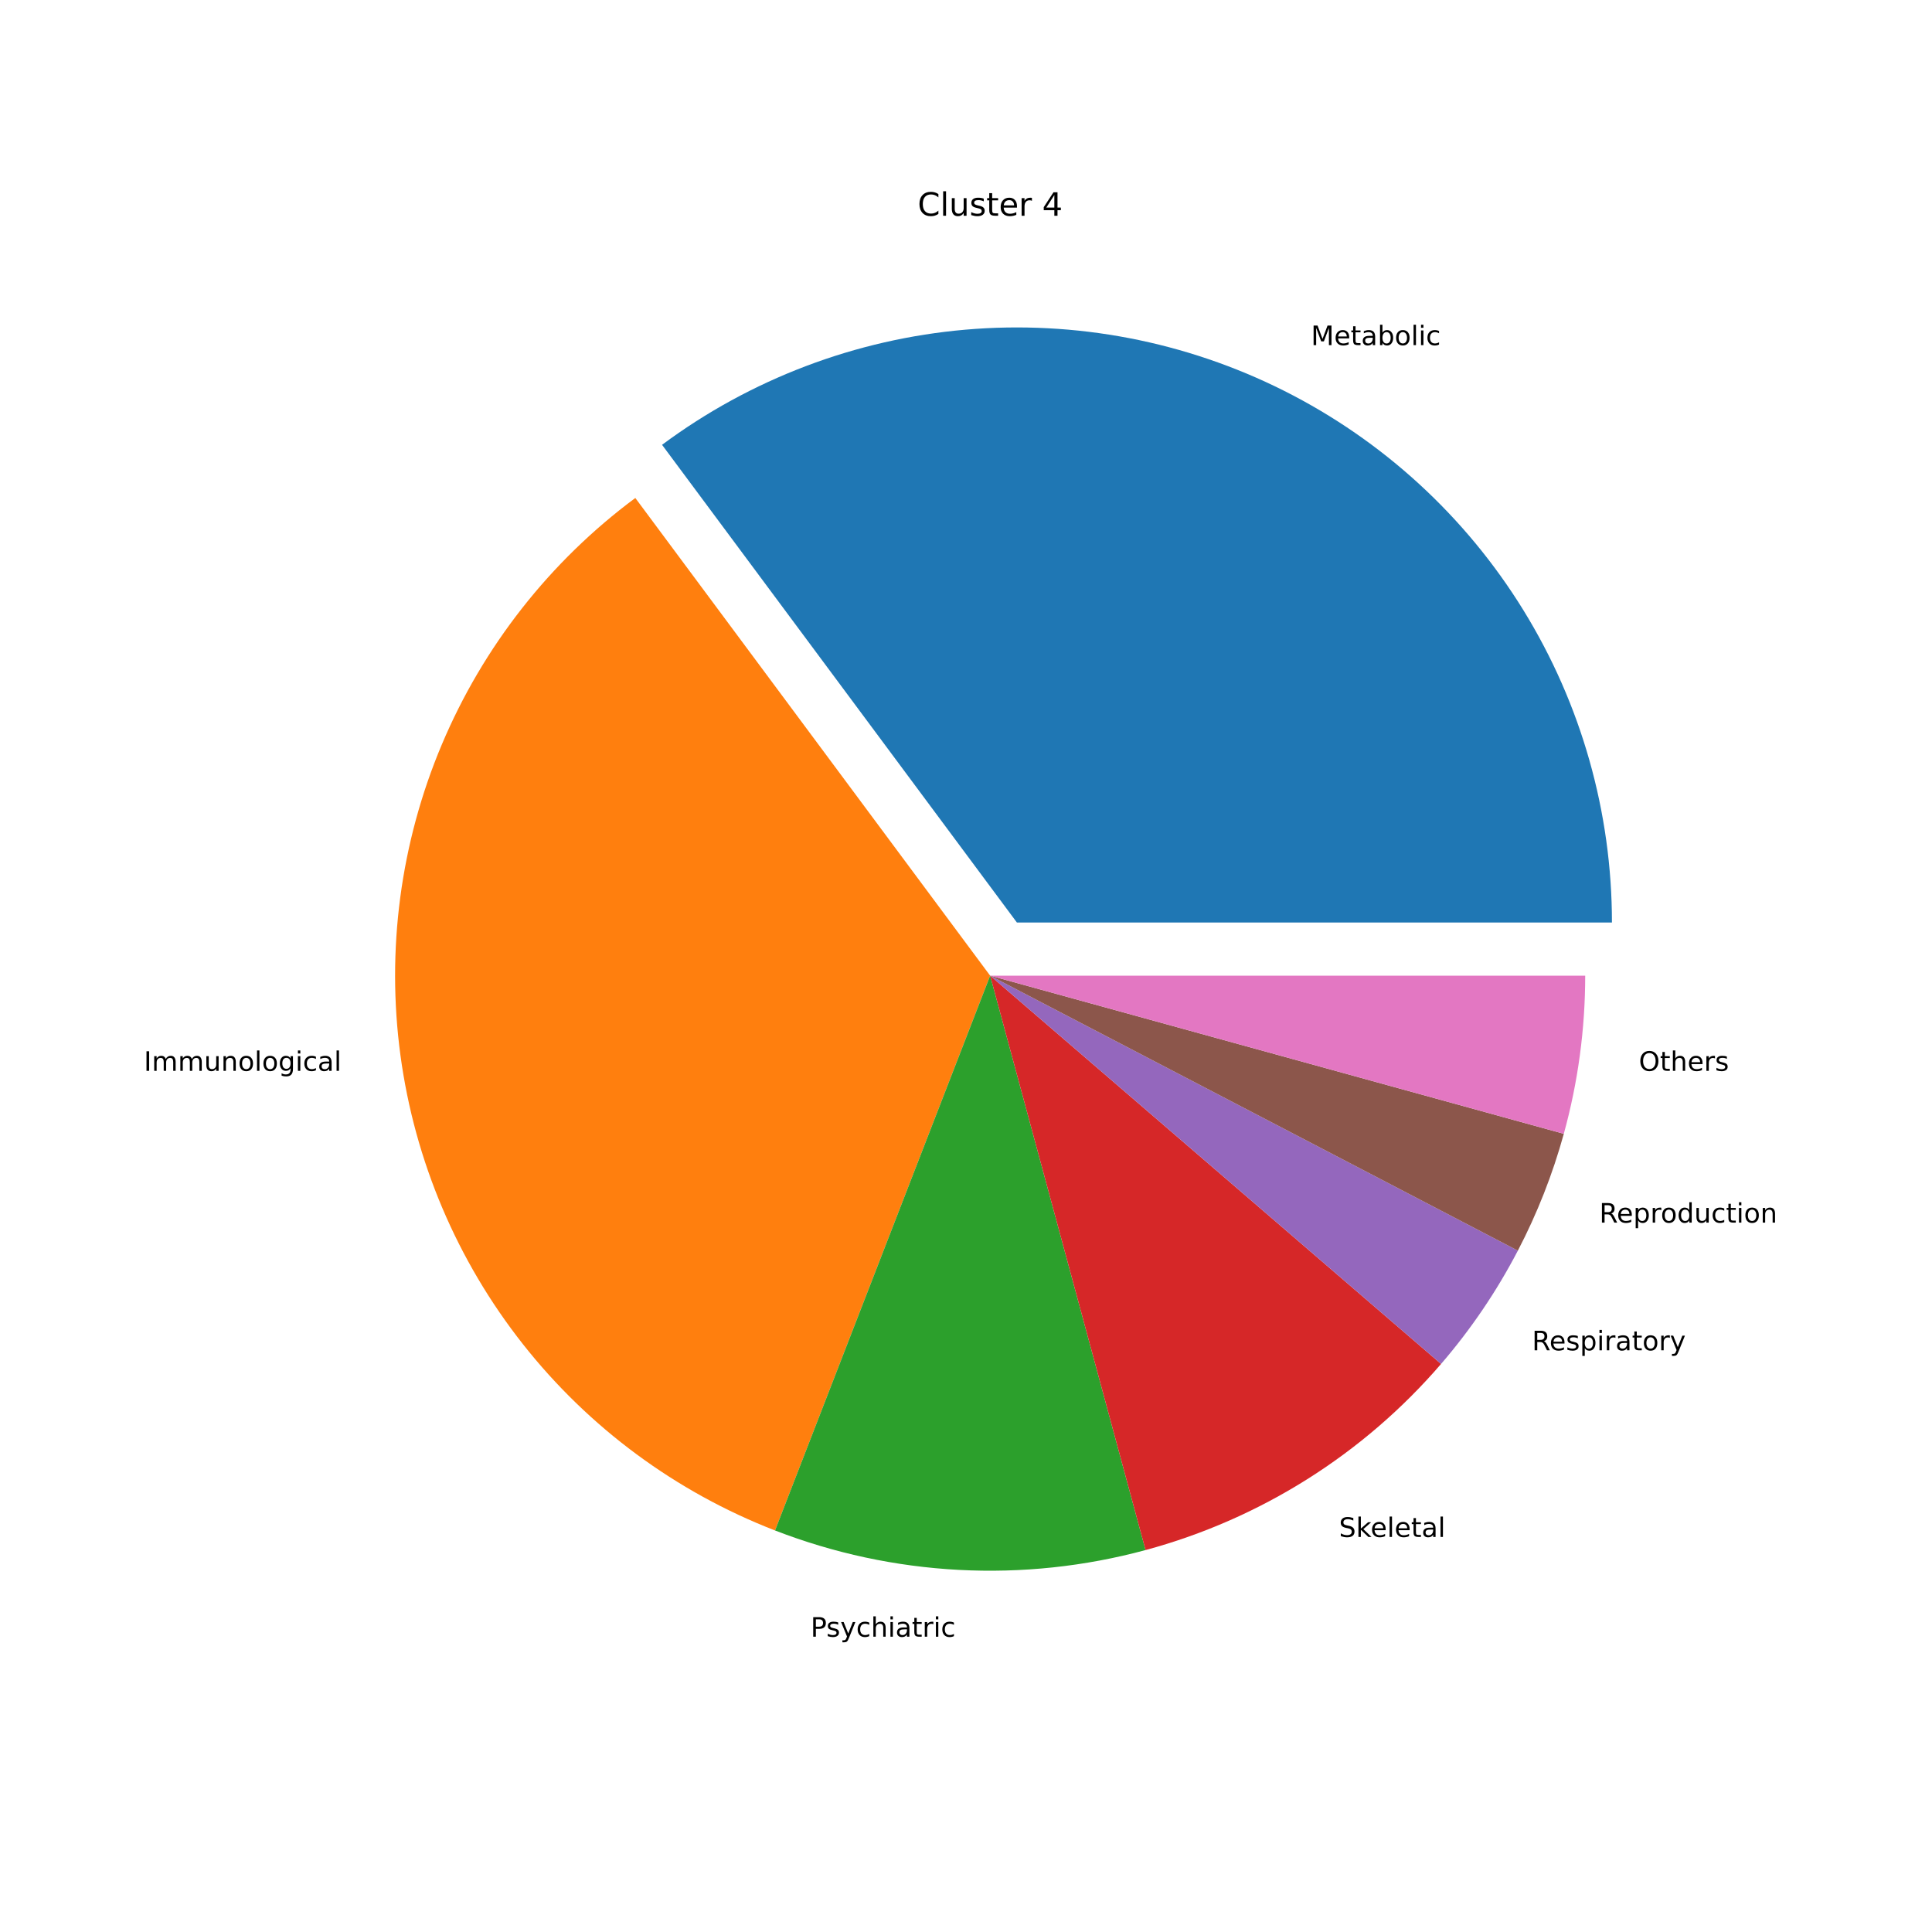
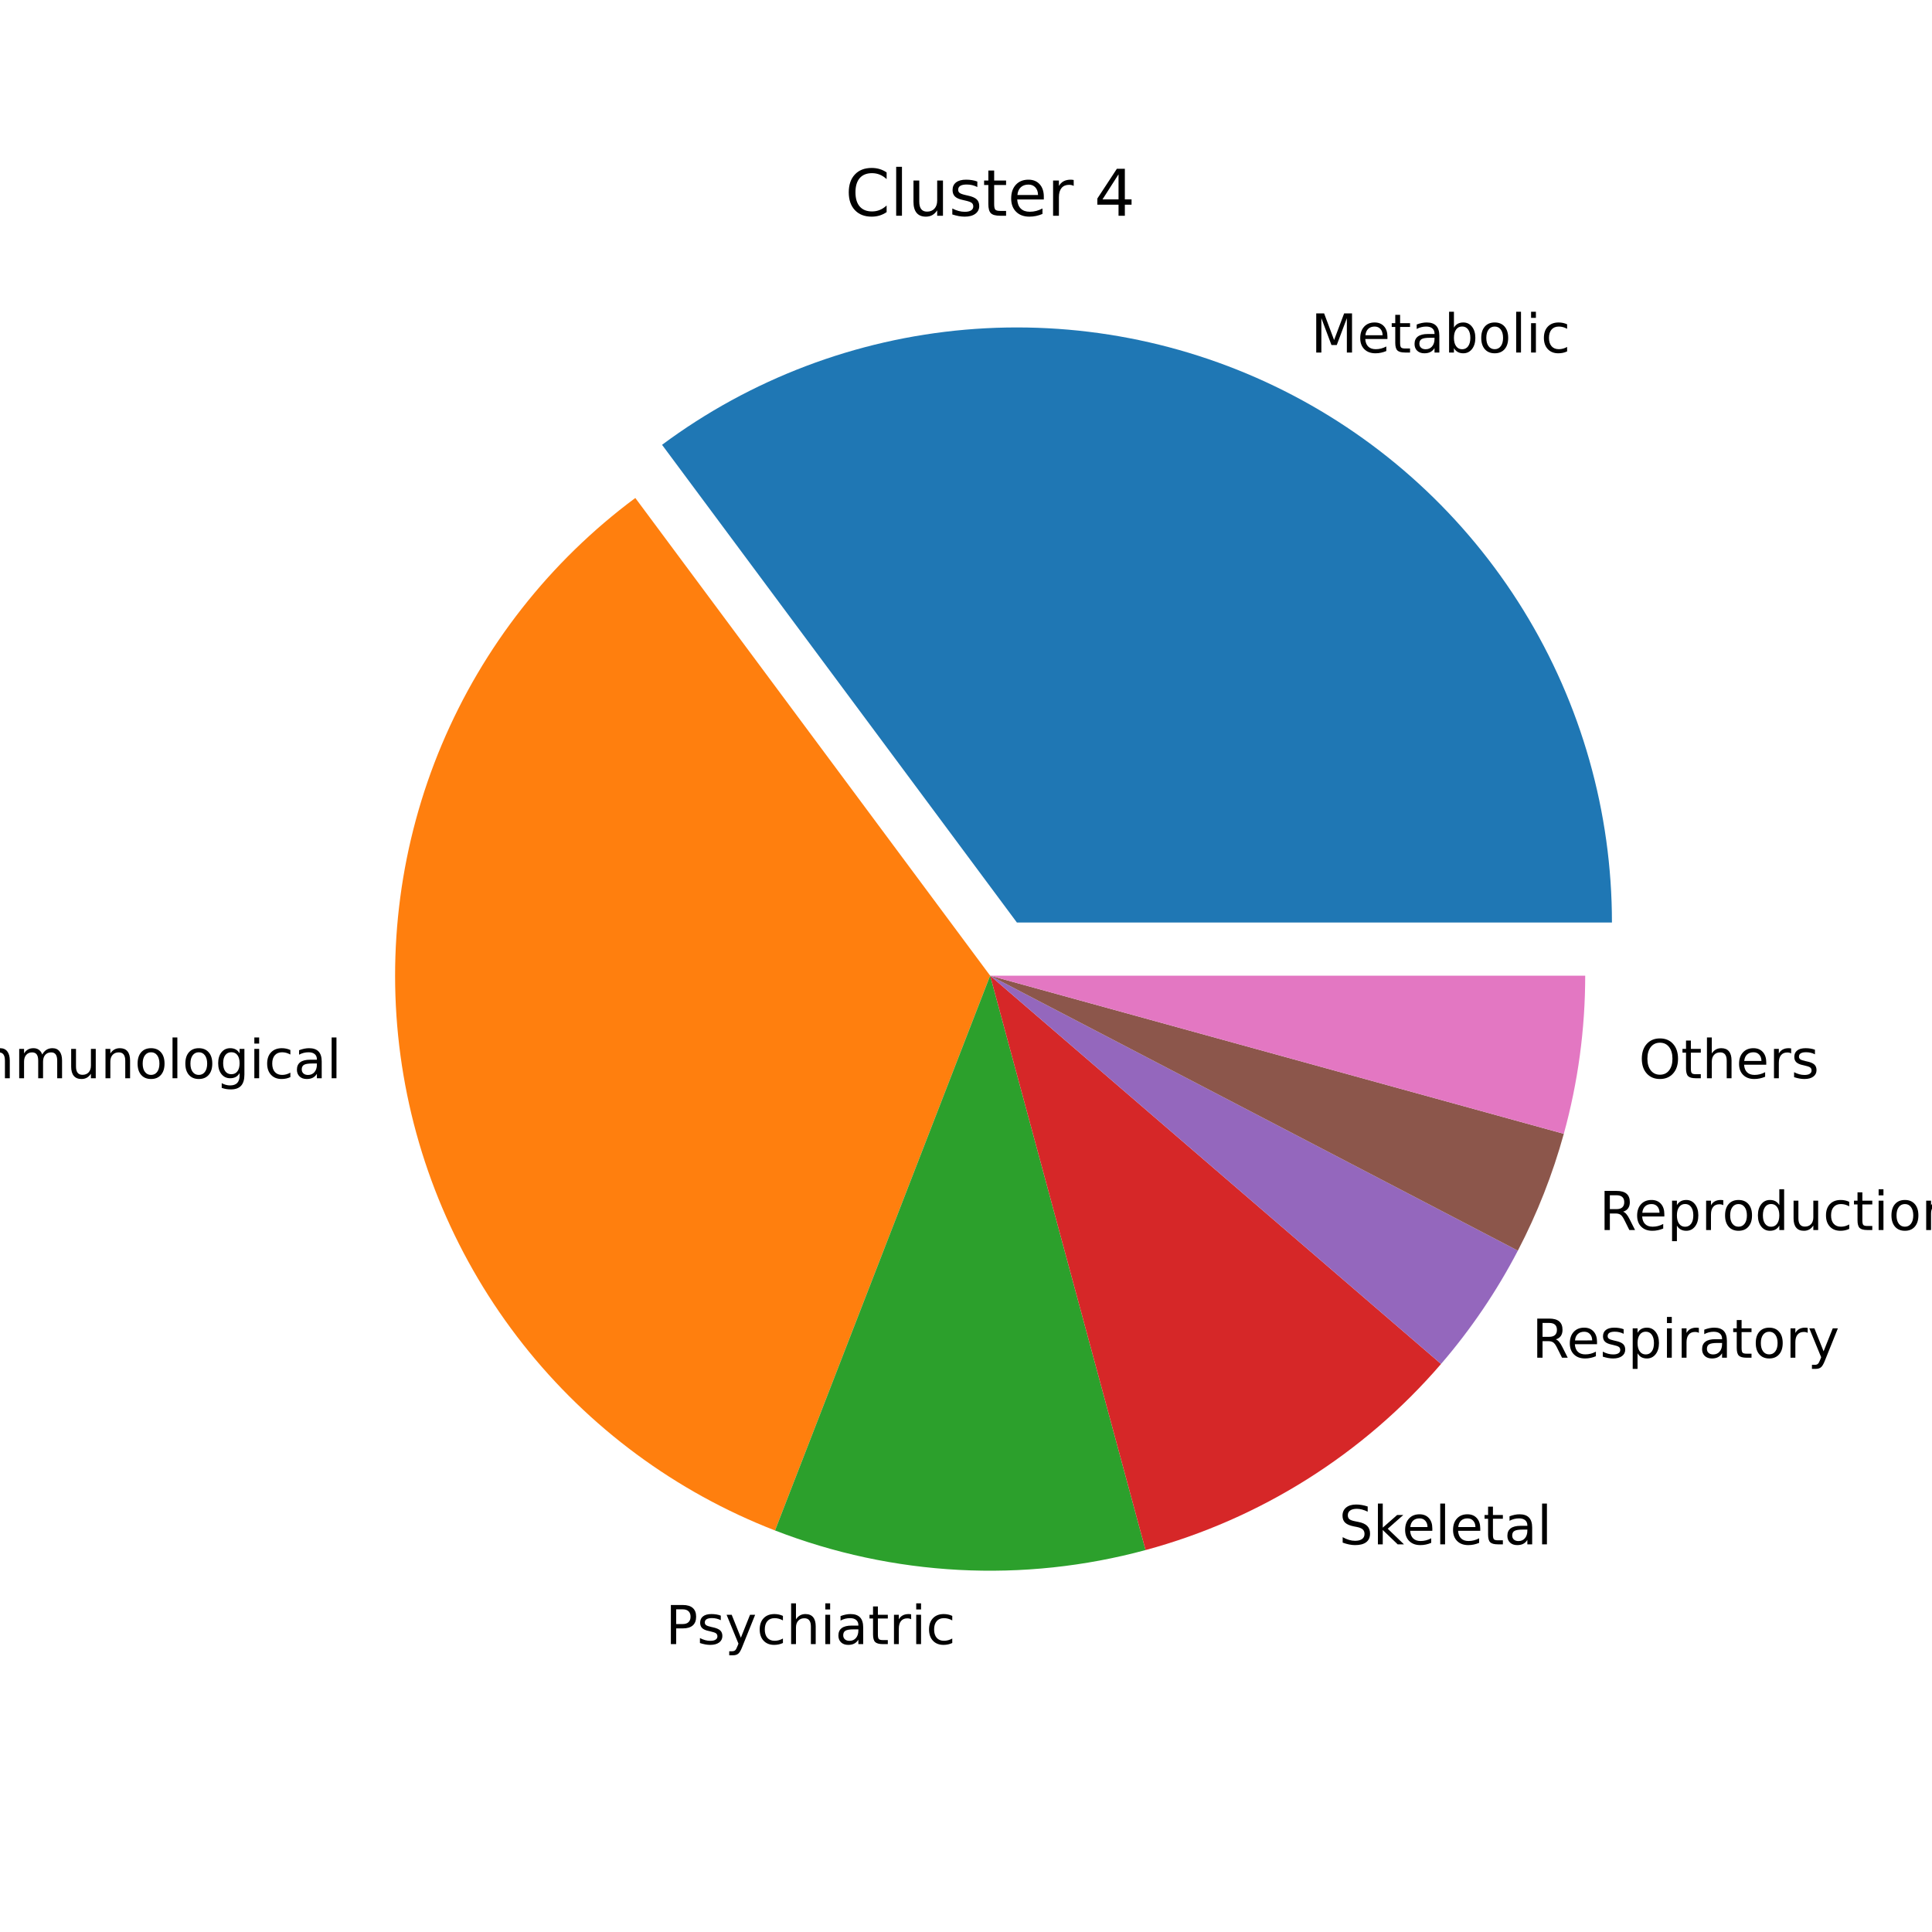
<svg xmlns="http://www.w3.org/2000/svg" xmlns:xlink="http://www.w3.org/1999/xlink" width="720pt" height="720pt" viewBox="0 0 720 720" version="1.1">
  <defs>
    <style type="text/css">*{stroke-linejoin: round; stroke-linecap: butt}</style>
  </defs>
  <g id="figure_1">
    <g id="patch_1">
      <path d="M 0 720 L 720 720  L 720 0  L 0 0  z " style="fill: #ffffff" />
    </g>
    <g id="axes_1">
      <g id="patch_2">
        <path d="M 600.723 343.788 C 600.723 302.695 589.301 262.4 567.738 227.42  C 546.174 192.439 515.307 164.131 478.595 145.669  C 441.883 127.207 400.752 119.308 359.812 122.857  C 318.873 126.405 279.715 141.264 246.727 165.768  L 378.963 343.788  L 600.723 343.788  z " style="fill: #1f77b4" />
      </g>
      <g id="patch_3">
        <path d="M 236.764 185.58 C 204.937 209.221 180.025 240.971 164.634 277.507  C 149.242 314.044 143.926 354.049 149.243 393.337  C 154.559 432.626 170.316 469.779 194.865 500.911  C 219.413 532.043 251.867 556.03 288.833 570.362  L 369 363.6  L 236.764 185.58  z " style="fill: #ff7f0e" />
      </g>
      <g id="patch_4">
        <path d="M 288.833 570.362 C 310.729 578.852 333.836 583.81 357.288 585.05  C 380.739 586.291 404.24 583.798 426.91 577.665  L 369 363.6  L 288.833 570.362  z " style="fill: #2ca02c" />
      </g>
      <g id="patch_5">
        <path d="M 426.91 577.665 C 448.201 571.906 468.513 563.002 487.177 551.248  C 505.84 539.494 522.646 525.022 537.038 508.309  L 369 363.6  L 426.91 577.665  z " style="fill: #d62728" />
      </g>
      <g id="patch_6">
        <path d="M 537.038 508.309 C 542.601 501.85 547.786 495.075 552.569 488.018  C 557.352 480.962 561.723 473.636 565.663 466.076  L 369 363.6  L 537.038 508.309  z " style="fill: #9467bd" />
      </g>
      <g id="patch_7">
        <path d="M 565.663 466.076 C 569.273 459.147 572.515 452.031 575.375 444.76  C 578.235 437.488 580.708 430.07 582.785 422.538  L 369 363.6  L 565.663 466.076  z " style="fill: #8c564b" />
      </g>
      <g id="patch_8">
        <path d="M 582.785 422.538 C 585.428 412.949 587.423 403.194 588.757 393.337  C 590.091 383.481 590.76 373.546 590.76 363.6  L 369 363.6  L 582.785 422.538  z " style="fill: #e377c2" />
      </g>
      <g id="matplotlib.axis_1" />
      <g id="matplotlib.axis_2" />
      <g id="text_1">
-         <g transform="translate(488.5578 128.6168)scale(0.1 -0.1)">
+         <g transform="translate(488.5578 131.3762)scale(0.2 -0.2)">
          <defs>
            <path id="DejaVuSans-4d" d="M 628 4666 L 1569 4666  L 2759 1491  L 3956 4666  L 4897 4666  L 4897 0  L 4281 0  L 4281 4097  L 3078 897  L 2444 897  L 1241 4097  L 1241 0  L 628 0  L 628 4666  z " transform="scale(0.015625)" />
            <path id="DejaVuSans-65" d="M 3597 1894 L 3597 1613  L 953 1613  Q 991 1019 1311 708  Q 1631 397 2203 397  Q 2534 397 2845 478  Q 3156 559 3463 722  L 3463 178  Q 3153 47 2828 -22  Q 2503 -91 2169 -91  Q 1331 -91 842 396  Q 353 884 353 1716  Q 353 2575 817 3079  Q 1281 3584 2069 3584  Q 2775 3584 3186 3129  Q 3597 2675 3597 1894  z M 3022 2063  Q 3016 2534 2758 2815  Q 2500 3097 2075 3097  Q 1594 3097 1305 2825  Q 1016 2553 972 2059  L 3022 2063  z " transform="scale(0.015625)" />
            <path id="DejaVuSans-74" d="M 1172 4494 L 1172 3500  L 2356 3500  L 2356 3053  L 1172 3053  L 1172 1153  Q 1172 725 1289 603  Q 1406 481 1766 481  L 2356 481  L 2356 0  L 1766 0  Q 1100 0 847 248  Q 594 497 594 1153  L 594 3053  L 172 3053  L 172 3500  L 594 3500  L 594 4494  L 1172 4494  z " transform="scale(0.015625)" />
            <path id="DejaVuSans-61" d="M 2194 1759 Q 1497 1759 1228 1600  Q 959 1441 959 1056  Q 959 750 1161 570  Q 1363 391 1709 391  Q 2188 391 2477 730  Q 2766 1069 2766 1631  L 2766 1759  L 2194 1759  z M 3341 1997  L 3341 0  L 2766 0  L 2766 531  Q 2569 213 2275 61  Q 1981 -91 1556 -91  Q 1019 -91 701 211  Q 384 513 384 1019  Q 384 1609 779 1909  Q 1175 2209 1959 2209  L 2766 2209  L 2766 2266  Q 2766 2663 2505 2880  Q 2244 3097 1772 3097  Q 1472 3097 1187 3025  Q 903 2953 641 2809  L 641 3341  Q 956 3463 1253 3523  Q 1550 3584 1831 3584  Q 2591 3584 2966 3190  Q 3341 2797 3341 1997  z " transform="scale(0.015625)" />
            <path id="DejaVuSans-62" d="M 3116 1747 Q 3116 2381 2855 2742  Q 2594 3103 2138 3103  Q 1681 3103 1420 2742  Q 1159 2381 1159 1747  Q 1159 1113 1420 752  Q 1681 391 2138 391  Q 2594 391 2855 752  Q 3116 1113 3116 1747  z M 1159 2969  Q 1341 3281 1617 3432  Q 1894 3584 2278 3584  Q 2916 3584 3314 3078  Q 3713 2572 3713 1747  Q 3713 922 3314 415  Q 2916 -91 2278 -91  Q 1894 -91 1617 61  Q 1341 213 1159 525  L 1159 0  L 581 0  L 581 4863  L 1159 4863  L 1159 2969  z " transform="scale(0.015625)" />
            <path id="DejaVuSans-6f" d="M 1959 3097 Q 1497 3097 1228 2736  Q 959 2375 959 1747  Q 959 1119 1226 758  Q 1494 397 1959 397  Q 2419 397 2687 759  Q 2956 1122 2956 1747  Q 2956 2369 2687 2733  Q 2419 3097 1959 3097  z M 1959 3584  Q 2709 3584 3137 3096  Q 3566 2609 3566 1747  Q 3566 888 3137 398  Q 2709 -91 1959 -91  Q 1206 -91 779 398  Q 353 888 353 1747  Q 353 2609 779 3096  Q 1206 3584 1959 3584  z " transform="scale(0.015625)" />
            <path id="DejaVuSans-6c" d="M 603 4863 L 1178 4863  L 1178 0  L 603 0  L 603 4863  z " transform="scale(0.015625)" />
            <path id="DejaVuSans-69" d="M 603 3500 L 1178 3500  L 1178 0  L 603 0  L 603 3500  z M 603 4863  L 1178 4863  L 1178 4134  L 603 4134  L 603 4863  z " transform="scale(0.015625)" />
            <path id="DejaVuSans-63" d="M 3122 3366 L 3122 2828  Q 2878 2963 2633 3030  Q 2388 3097 2138 3097  Q 1578 3097 1268 2742  Q 959 2388 959 1747  Q 959 1106 1268 751  Q 1578 397 2138 397  Q 2388 397 2633 464  Q 2878 531 3122 666  L 3122 134  Q 2881 22 2623 -34  Q 2366 -91 2075 -91  Q 1284 -91 818 406  Q 353 903 353 1747  Q 353 2603 823 3093  Q 1294 3584 2113 3584  Q 2378 3584 2631 3529  Q 2884 3475 3122 3366  z " transform="scale(0.015625)" />
          </defs>
          <use xlink:href="#DejaVuSans-4d" />
          <use xlink:href="#DejaVuSans-65" x="86.279" />
          <use xlink:href="#DejaVuSans-74" x="147.803" />
          <use xlink:href="#DejaVuSans-61" x="187.012" />
          <use xlink:href="#DejaVuSans-62" x="248.291" />
          <use xlink:href="#DejaVuSans-6f" x="311.768" />
          <use xlink:href="#DejaVuSans-6c" x="372.949" />
          <use xlink:href="#DejaVuSans-69" x="400.732" />
          <use xlink:href="#DejaVuSans-63" x="428.516" />
        </g>
      </g>
      <g id="text_2">
-         <g transform="translate(53.61406 399.0705)scale(0.1 -0.1)">
+         <g transform="translate(-20.03906 401.8299)scale(0.2 -0.2)">
          <defs>
            <path id="DejaVuSans-49" d="M 628 4666 L 1259 4666  L 1259 0  L 628 0  L 628 4666  z " transform="scale(0.015625)" />
            <path id="DejaVuSans-6d" d="M 3328 2828 Q 3544 3216 3844 3400  Q 4144 3584 4550 3584  Q 5097 3584 5394 3201  Q 5691 2819 5691 2113  L 5691 0  L 5113 0  L 5113 2094  Q 5113 2597 4934 2840  Q 4756 3084 4391 3084  Q 3944 3084 3684 2787  Q 3425 2491 3425 1978  L 3425 0  L 2847 0  L 2847 2094  Q 2847 2600 2669 2842  Q 2491 3084 2119 3084  Q 1678 3084 1418 2786  Q 1159 2488 1159 1978  L 1159 0  L 581 0  L 581 3500  L 1159 3500  L 1159 2956  Q 1356 3278 1631 3431  Q 1906 3584 2284 3584  Q 2666 3584 2933 3390  Q 3200 3197 3328 2828  z " transform="scale(0.015625)" />
            <path id="DejaVuSans-75" d="M 544 1381 L 544 3500  L 1119 3500  L 1119 1403  Q 1119 906 1312 657  Q 1506 409 1894 409  Q 2359 409 2629 706  Q 2900 1003 2900 1516  L 2900 3500  L 3475 3500  L 3475 0  L 2900 0  L 2900 538  Q 2691 219 2414 64  Q 2138 -91 1772 -91  Q 1169 -91 856 284  Q 544 659 544 1381  z M 1991 3584  L 1991 3584  z " transform="scale(0.015625)" />
            <path id="DejaVuSans-6e" d="M 3513 2113 L 3513 0  L 2938 0  L 2938 2094  Q 2938 2591 2744 2837  Q 2550 3084 2163 3084  Q 1697 3084 1428 2787  Q 1159 2491 1159 1978  L 1159 0  L 581 0  L 581 3500  L 1159 3500  L 1159 2956  Q 1366 3272 1645 3428  Q 1925 3584 2291 3584  Q 2894 3584 3203 3211  Q 3513 2838 3513 2113  z " transform="scale(0.015625)" />
            <path id="DejaVuSans-67" d="M 2906 1791 Q 2906 2416 2648 2759  Q 2391 3103 1925 3103  Q 1463 3103 1205 2759  Q 947 2416 947 1791  Q 947 1169 1205 825  Q 1463 481 1925 481  Q 2391 481 2648 825  Q 2906 1169 2906 1791  z M 3481 434  Q 3481 -459 3084 -895  Q 2688 -1331 1869 -1331  Q 1566 -1331 1297 -1286  Q 1028 -1241 775 -1147  L 775 -588  Q 1028 -725 1275 -790  Q 1522 -856 1778 -856  Q 2344 -856 2625 -561  Q 2906 -266 2906 331  L 2906 616  Q 2728 306 2450 153  Q 2172 0 1784 0  Q 1141 0 747 490  Q 353 981 353 1791  Q 353 2603 747 3093  Q 1141 3584 1784 3584  Q 2172 3584 2450 3431  Q 2728 3278 2906 2969  L 2906 3500  L 3481 3500  L 3481 434  z " transform="scale(0.015625)" />
          </defs>
          <use xlink:href="#DejaVuSans-49" />
          <use xlink:href="#DejaVuSans-6d" x="29.492" />
          <use xlink:href="#DejaVuSans-6d" x="126.904" />
          <use xlink:href="#DejaVuSans-75" x="224.316" />
          <use xlink:href="#DejaVuSans-6e" x="287.695" />
          <use xlink:href="#DejaVuSans-6f" x="351.074" />
          <use xlink:href="#DejaVuSans-6c" x="412.256" />
          <use xlink:href="#DejaVuSans-6f" x="440.039" />
          <use xlink:href="#DejaVuSans-67" x="501.221" />
          <use xlink:href="#DejaVuSans-69" x="564.697" />
          <use xlink:href="#DejaVuSans-63" x="592.48" />
          <use xlink:href="#DejaVuSans-61" x="647.461" />
          <use xlink:href="#DejaVuSans-6c" x="708.74" />
        </g>
      </g>
      <g id="text_3">
-         <g transform="translate(302.0836 609.9549)scale(0.1 -0.1)">
+         <g transform="translate(248.0507 612.7143)scale(0.2 -0.2)">
          <defs>
            <path id="DejaVuSans-50" d="M 1259 4147 L 1259 2394  L 2053 2394  Q 2494 2394 2734 2622  Q 2975 2850 2975 3272  Q 2975 3691 2734 3919  Q 2494 4147 2053 4147  L 1259 4147  z M 628 4666  L 2053 4666  Q 2838 4666 3239 4311  Q 3641 3956 3641 3272  Q 3641 2581 3239 2228  Q 2838 1875 2053 1875  L 1259 1875  L 1259 0  L 628 0  L 628 4666  z " transform="scale(0.015625)" />
            <path id="DejaVuSans-73" d="M 2834 3397 L 2834 2853  Q 2591 2978 2328 3040  Q 2066 3103 1784 3103  Q 1356 3103 1142 2972  Q 928 2841 928 2578  Q 928 2378 1081 2264  Q 1234 2150 1697 2047  L 1894 2003  Q 2506 1872 2764 1633  Q 3022 1394 3022 966  Q 3022 478 2636 193  Q 2250 -91 1575 -91  Q 1294 -91 989 -36  Q 684 19 347 128  L 347 722  Q 666 556 975 473  Q 1284 391 1588 391  Q 1994 391 2212 530  Q 2431 669 2431 922  Q 2431 1156 2273 1281  Q 2116 1406 1581 1522  L 1381 1569  Q 847 1681 609 1914  Q 372 2147 372 2553  Q 372 3047 722 3315  Q 1072 3584 1716 3584  Q 2034 3584 2315 3537  Q 2597 3491 2834 3397  z " transform="scale(0.015625)" />
            <path id="DejaVuSans-79" d="M 2059 -325 Q 1816 -950 1584 -1140  Q 1353 -1331 966 -1331  L 506 -1331  L 506 -850  L 844 -850  Q 1081 -850 1212 -737  Q 1344 -625 1503 -206  L 1606 56  L 191 3500  L 800 3500  L 1894 763  L 2988 3500  L 3597 3500  L 2059 -325  z " transform="scale(0.015625)" />
            <path id="DejaVuSans-68" d="M 3513 2113 L 3513 0  L 2938 0  L 2938 2094  Q 2938 2591 2744 2837  Q 2550 3084 2163 3084  Q 1697 3084 1428 2787  Q 1159 2491 1159 1978  L 1159 0  L 581 0  L 581 4863  L 1159 4863  L 1159 2956  Q 1366 3272 1645 3428  Q 1925 3584 2291 3584  Q 2894 3584 3203 3211  Q 3513 2838 3513 2113  z " transform="scale(0.015625)" />
            <path id="DejaVuSans-72" d="M 2631 2963 Q 2534 3019 2420 3045  Q 2306 3072 2169 3072  Q 1681 3072 1420 2755  Q 1159 2438 1159 1844  L 1159 0  L 581 0  L 581 3500  L 1159 3500  L 1159 2956  Q 1341 3275 1631 3429  Q 1922 3584 2338 3584  Q 2397 3584 2469 3576  Q 2541 3569 2628 3553  L 2631 2963  z " transform="scale(0.015625)" />
          </defs>
          <use xlink:href="#DejaVuSans-50" />
          <use xlink:href="#DejaVuSans-73" x="58.553" />
          <use xlink:href="#DejaVuSans-79" x="110.652" />
          <use xlink:href="#DejaVuSans-63" x="169.832" />
          <use xlink:href="#DejaVuSans-68" x="224.812" />
          <use xlink:href="#DejaVuSans-69" x="288.191" />
          <use xlink:href="#DejaVuSans-61" x="315.975" />
          <use xlink:href="#DejaVuSans-74" x="377.254" />
          <use xlink:href="#DejaVuSans-72" x="416.463" />
          <use xlink:href="#DejaVuSans-69" x="457.576" />
          <use xlink:href="#DejaVuSans-63" x="485.359" />
        </g>
      </g>
      <g id="text_4">
-         <g transform="translate(498.9943 572.7722)scale(0.1 -0.1)">
+         <g transform="translate(498.9943 575.5316)scale(0.2 -0.2)">
          <defs>
            <path id="DejaVuSans-53" d="M 3425 4513 L 3425 3897  Q 3066 4069 2747 4153  Q 2428 4238 2131 4238  Q 1616 4238 1336 4038  Q 1056 3838 1056 3469  Q 1056 3159 1242 3001  Q 1428 2844 1947 2747  L 2328 2669  Q 3034 2534 3370 2195  Q 3706 1856 3706 1288  Q 3706 609 3251 259  Q 2797 -91 1919 -91  Q 1588 -91 1214 -16  Q 841 59 441 206  L 441 856  Q 825 641 1194 531  Q 1563 422 1919 422  Q 2459 422 2753 634  Q 3047 847 3047 1241  Q 3047 1584 2836 1778  Q 2625 1972 2144 2069  L 1759 2144  Q 1053 2284 737 2584  Q 422 2884 422 3419  Q 422 4038 858 4394  Q 1294 4750 2059 4750  Q 2388 4750 2728 4690  Q 3069 4631 3425 4513  z " transform="scale(0.015625)" />
            <path id="DejaVuSans-6b" d="M 581 4863 L 1159 4863  L 1159 1991  L 2875 3500  L 3609 3500  L 1753 1863  L 3688 0  L 2938 0  L 1159 1709  L 1159 0  L 581 0  L 581 4863  z " transform="scale(0.015625)" />
          </defs>
          <use xlink:href="#DejaVuSans-53" />
          <use xlink:href="#DejaVuSans-6b" x="63.477" />
          <use xlink:href="#DejaVuSans-65" x="117.762" />
          <use xlink:href="#DejaVuSans-6c" x="179.285" />
          <use xlink:href="#DejaVuSans-65" x="207.068" />
          <use xlink:href="#DejaVuSans-74" x="268.592" />
          <use xlink:href="#DejaVuSans-61" x="307.801" />
          <use xlink:href="#DejaVuSans-6c" x="369.08" />
        </g>
      </g>
      <g id="text_5">
-         <g transform="translate(570.9258 503.2197)scale(0.1 -0.1)">
+         <g transform="translate(570.9258 505.979)scale(0.2 -0.2)">
          <defs>
            <path id="DejaVuSans-52" d="M 2841 2188 Q 3044 2119 3236 1894  Q 3428 1669 3622 1275  L 4263 0  L 3584 0  L 2988 1197  Q 2756 1666 2539 1819  Q 2322 1972 1947 1972  L 1259 1972  L 1259 0  L 628 0  L 628 4666  L 2053 4666  Q 2853 4666 3247 4331  Q 3641 3997 3641 3322  Q 3641 2881 3436 2590  Q 3231 2300 2841 2188  z M 1259 4147  L 1259 2491  L 2053 2491  Q 2509 2491 2742 2702  Q 2975 2913 2975 3322  Q 2975 3731 2742 3939  Q 2509 4147 2053 4147  L 1259 4147  z " transform="scale(0.015625)" />
            <path id="DejaVuSans-70" d="M 1159 525 L 1159 -1331  L 581 -1331  L 581 3500  L 1159 3500  L 1159 2969  Q 1341 3281 1617 3432  Q 1894 3584 2278 3584  Q 2916 3584 3314 3078  Q 3713 2572 3713 1747  Q 3713 922 3314 415  Q 2916 -91 2278 -91  Q 1894 -91 1617 61  Q 1341 213 1159 525  z M 3116 1747  Q 3116 2381 2855 2742  Q 2594 3103 2138 3103  Q 1681 3103 1420 2742  Q 1159 2381 1159 1747  Q 1159 1113 1420 752  Q 1681 391 2138 391  Q 2594 391 2855 752  Q 3116 1113 3116 1747  z " transform="scale(0.015625)" />
          </defs>
          <use xlink:href="#DejaVuSans-52" />
          <use xlink:href="#DejaVuSans-65" x="64.982" />
          <use xlink:href="#DejaVuSans-73" x="126.506" />
          <use xlink:href="#DejaVuSans-70" x="178.605" />
          <use xlink:href="#DejaVuSans-69" x="242.082" />
          <use xlink:href="#DejaVuSans-72" x="269.865" />
          <use xlink:href="#DejaVuSans-61" x="310.979" />
          <use xlink:href="#DejaVuSans-74" x="372.258" />
          <use xlink:href="#DejaVuSans-6f" x="411.467" />
          <use xlink:href="#DejaVuSans-72" x="472.648" />
          <use xlink:href="#DejaVuSans-79" x="513.762" />
        </g>
      </g>
      <g id="text_6">
-         <g transform="translate(596.0124 455.635)scale(0.1 -0.1)">
+         <g transform="translate(596.0124 458.3944)scale(0.2 -0.2)">
          <defs>
            <path id="DejaVuSans-64" d="M 2906 2969 L 2906 4863  L 3481 4863  L 3481 0  L 2906 0  L 2906 525  Q 2725 213 2448 61  Q 2172 -91 1784 -91  Q 1150 -91 751 415  Q 353 922 353 1747  Q 353 2572 751 3078  Q 1150 3584 1784 3584  Q 2172 3584 2448 3432  Q 2725 3281 2906 2969  z M 947 1747  Q 947 1113 1208 752  Q 1469 391 1925 391  Q 2381 391 2643 752  Q 2906 1113 2906 1747  Q 2906 2381 2643 2742  Q 2381 3103 1925 3103  Q 1469 3103 1208 2742  Q 947 2381 947 1747  z " transform="scale(0.015625)" />
          </defs>
          <use xlink:href="#DejaVuSans-52" />
          <use xlink:href="#DejaVuSans-65" x="64.982" />
          <use xlink:href="#DejaVuSans-70" x="126.506" />
          <use xlink:href="#DejaVuSans-72" x="189.982" />
          <use xlink:href="#DejaVuSans-6f" x="228.846" />
          <use xlink:href="#DejaVuSans-64" x="290.027" />
          <use xlink:href="#DejaVuSans-75" x="353.504" />
          <use xlink:href="#DejaVuSans-63" x="416.883" />
          <use xlink:href="#DejaVuSans-74" x="471.863" />
          <use xlink:href="#DejaVuSans-69" x="511.072" />
          <use xlink:href="#DejaVuSans-6f" x="538.855" />
          <use xlink:href="#DejaVuSans-6e" x="600.037" />
        </g>
      </g>
      <g id="text_7">
-         <g transform="translate(610.7328 399.0705)scale(0.1 -0.1)">
+         <g transform="translate(610.7328 401.8299)scale(0.2 -0.2)">
          <defs>
            <path id="DejaVuSans-4f" d="M 2522 4238 Q 1834 4238 1429 3725  Q 1025 3213 1025 2328  Q 1025 1447 1429 934  Q 1834 422 2522 422  Q 3209 422 3611 934  Q 4013 1447 4013 2328  Q 4013 3213 3611 3725  Q 3209 4238 2522 4238  z M 2522 4750  Q 3503 4750 4090 4092  Q 4678 3434 4678 2328  Q 4678 1225 4090 567  Q 3503 -91 2522 -91  Q 1538 -91 948 565  Q 359 1222 359 2328  Q 359 3434 948 4092  Q 1538 4750 2522 4750  z " transform="scale(0.015625)" />
          </defs>
          <use xlink:href="#DejaVuSans-4f" />
          <use xlink:href="#DejaVuSans-74" x="78.711" />
          <use xlink:href="#DejaVuSans-68" x="117.92" />
          <use xlink:href="#DejaVuSans-65" x="181.299" />
          <use xlink:href="#DejaVuSans-72" x="242.822" />
          <use xlink:href="#DejaVuSans-73" x="283.936" />
        </g>
      </g>
      <g id="text_8">
-         <g transform="translate(341.9803 80.4)scale(0.12 -0.12)">
+         <g transform="translate(314.9606 80.4)scale(0.24 -0.24)">
          <defs>
            <path id="DejaVuSans-43" d="M 4122 4306 L 4122 3641  Q 3803 3938 3442 4084  Q 3081 4231 2675 4231  Q 1875 4231 1450 3742  Q 1025 3253 1025 2328  Q 1025 1406 1450 917  Q 1875 428 2675 428  Q 3081 428 3442 575  Q 3803 722 4122 1019  L 4122 359  Q 3791 134 3420 21  Q 3050 -91 2638 -91  Q 1578 -91 968 557  Q 359 1206 359 2328  Q 359 3453 968 4101  Q 1578 4750 2638 4750  Q 3056 4750 3426 4639  Q 3797 4528 4122 4306  z " transform="scale(0.015625)" />
            <path id="DejaVuSans-20" transform="scale(0.015625)" />
            <path id="DejaVuSans-34" d="M 2419 4116 L 825 1625  L 2419 1625  L 2419 4116  z M 2253 4666  L 3047 4666  L 3047 1625  L 3713 1625  L 3713 1100  L 3047 1100  L 3047 0  L 2419 0  L 2419 1100  L 313 1100  L 313 1709  L 2253 4666  z " transform="scale(0.015625)" />
          </defs>
          <use xlink:href="#DejaVuSans-43" />
          <use xlink:href="#DejaVuSans-6c" x="69.824" />
          <use xlink:href="#DejaVuSans-75" x="97.607" />
          <use xlink:href="#DejaVuSans-73" x="160.986" />
          <use xlink:href="#DejaVuSans-74" x="213.086" />
          <use xlink:href="#DejaVuSans-65" x="252.295" />
          <use xlink:href="#DejaVuSans-72" x="313.818" />
          <use xlink:href="#DejaVuSans-20" x="354.932" />
          <use xlink:href="#DejaVuSans-34" x="386.719" />
        </g>
      </g>
    </g>
  </g>
</svg>
